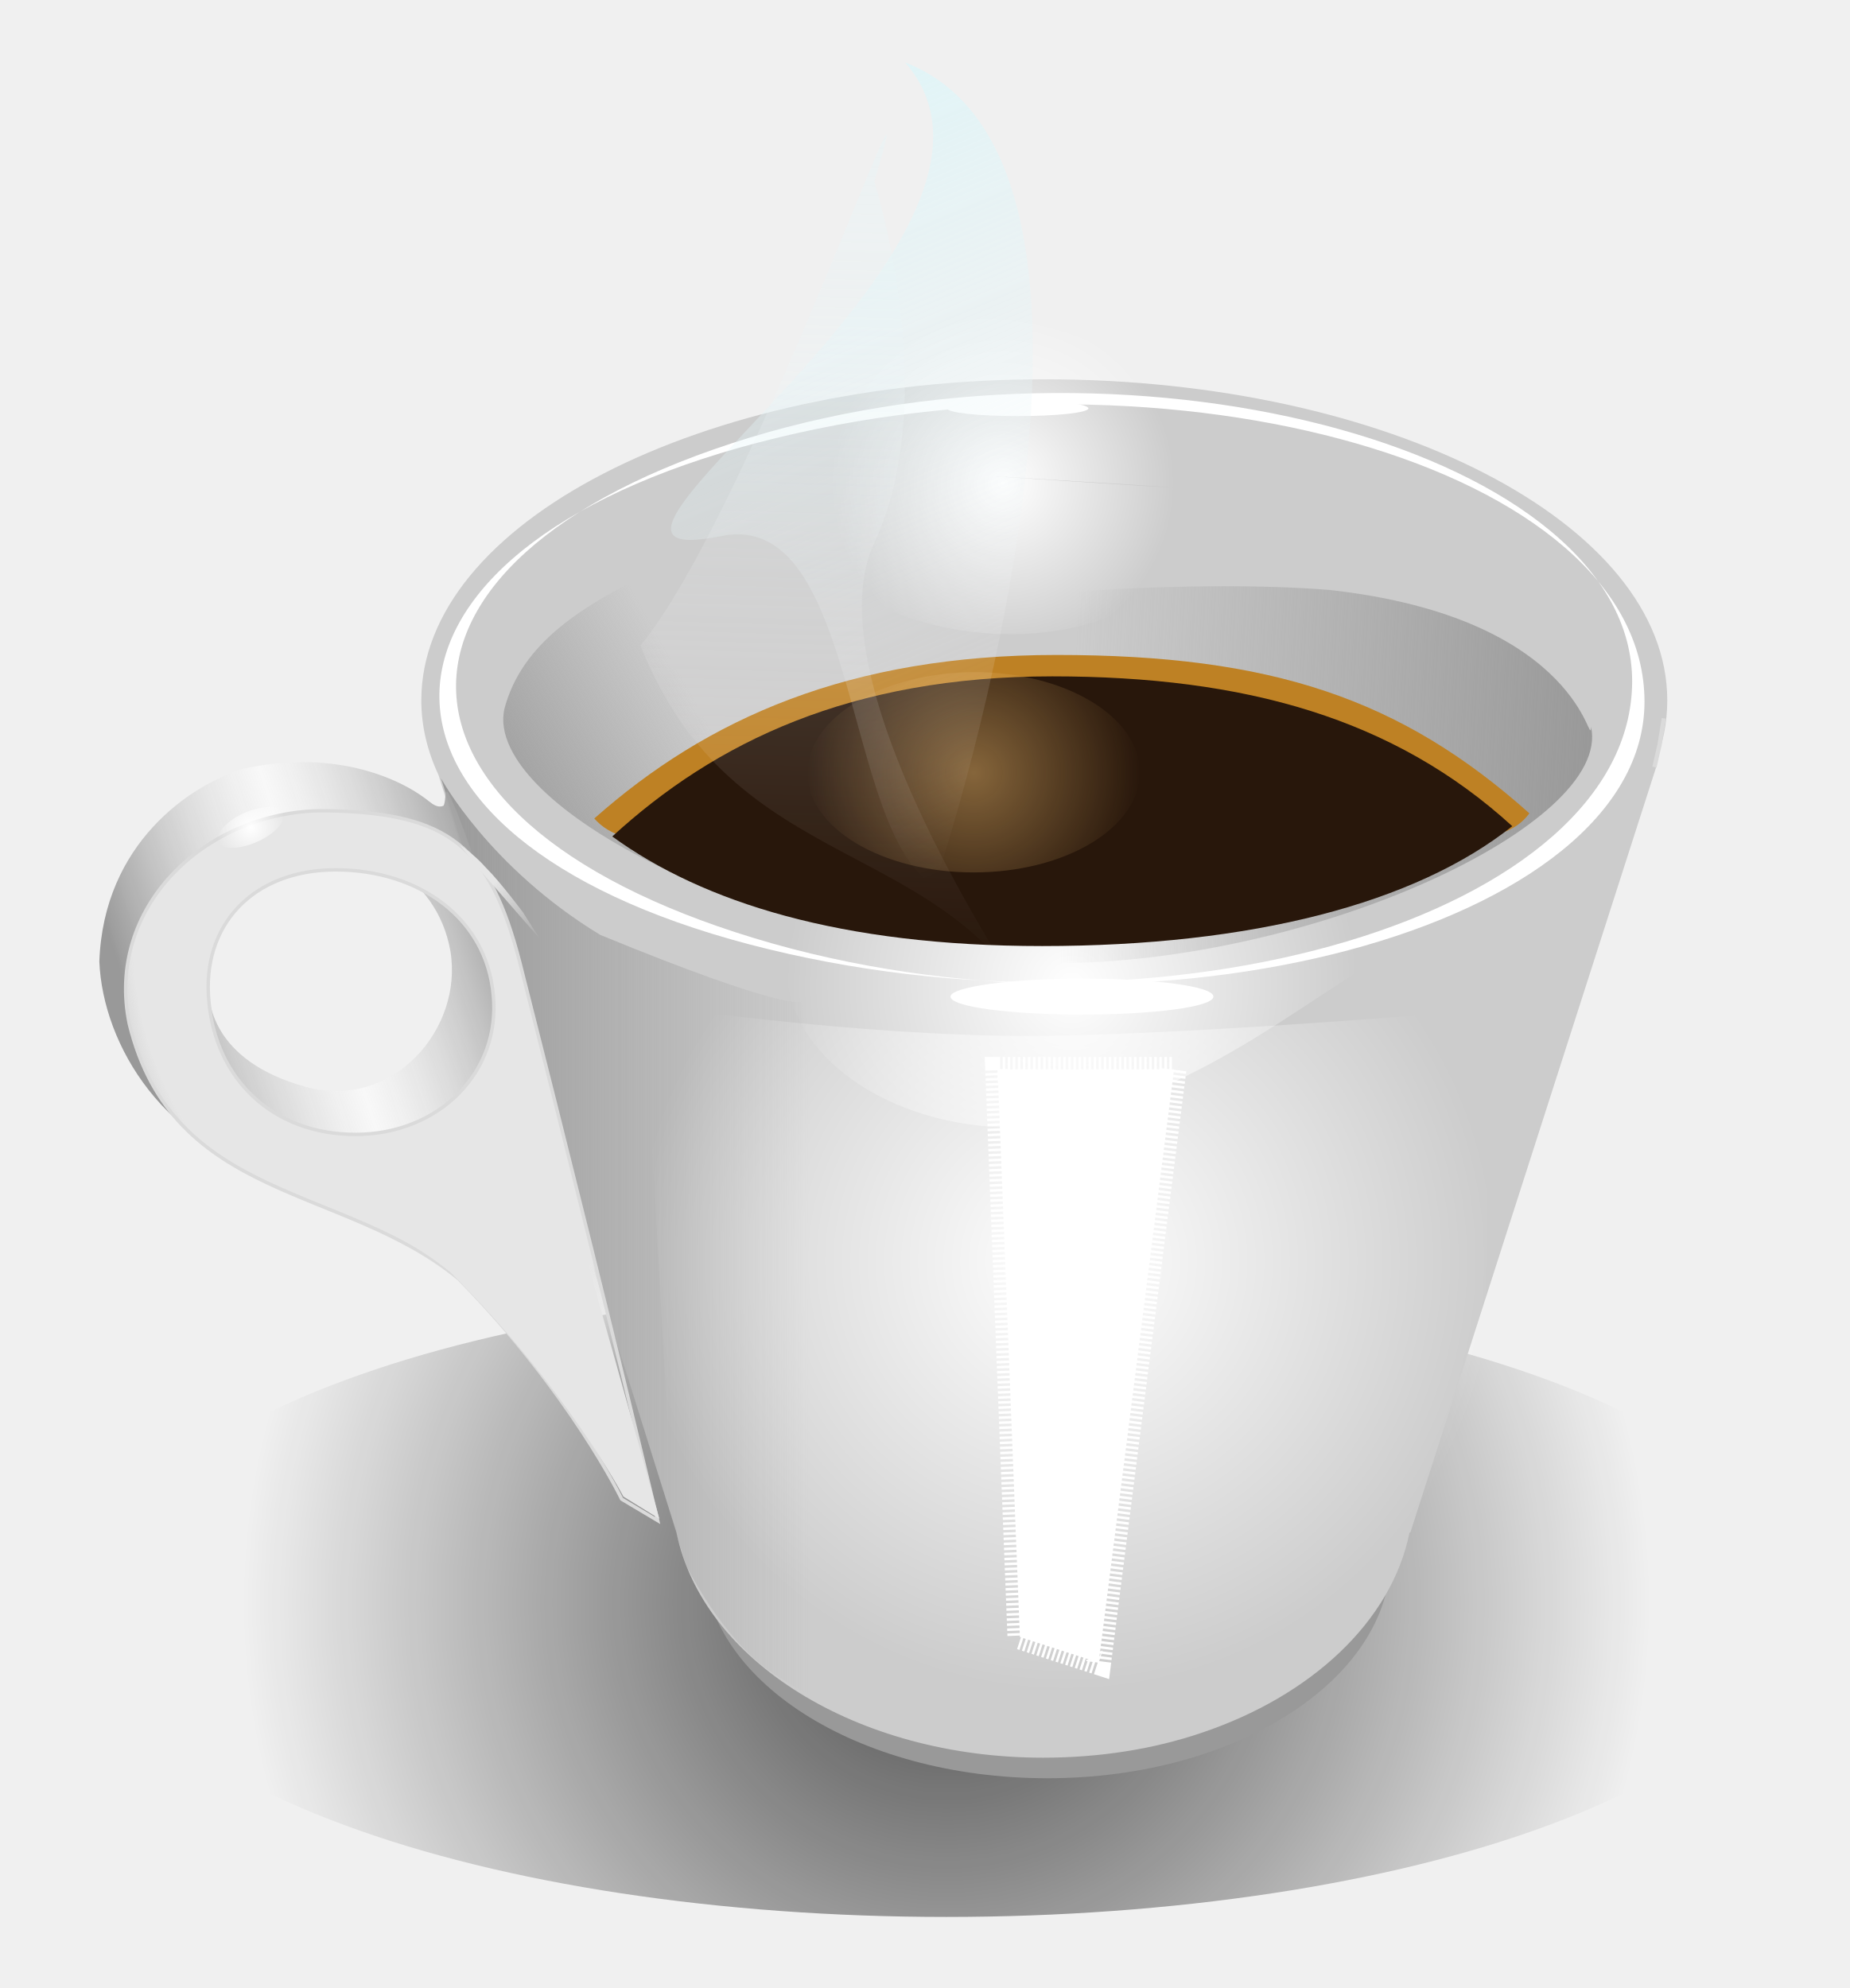
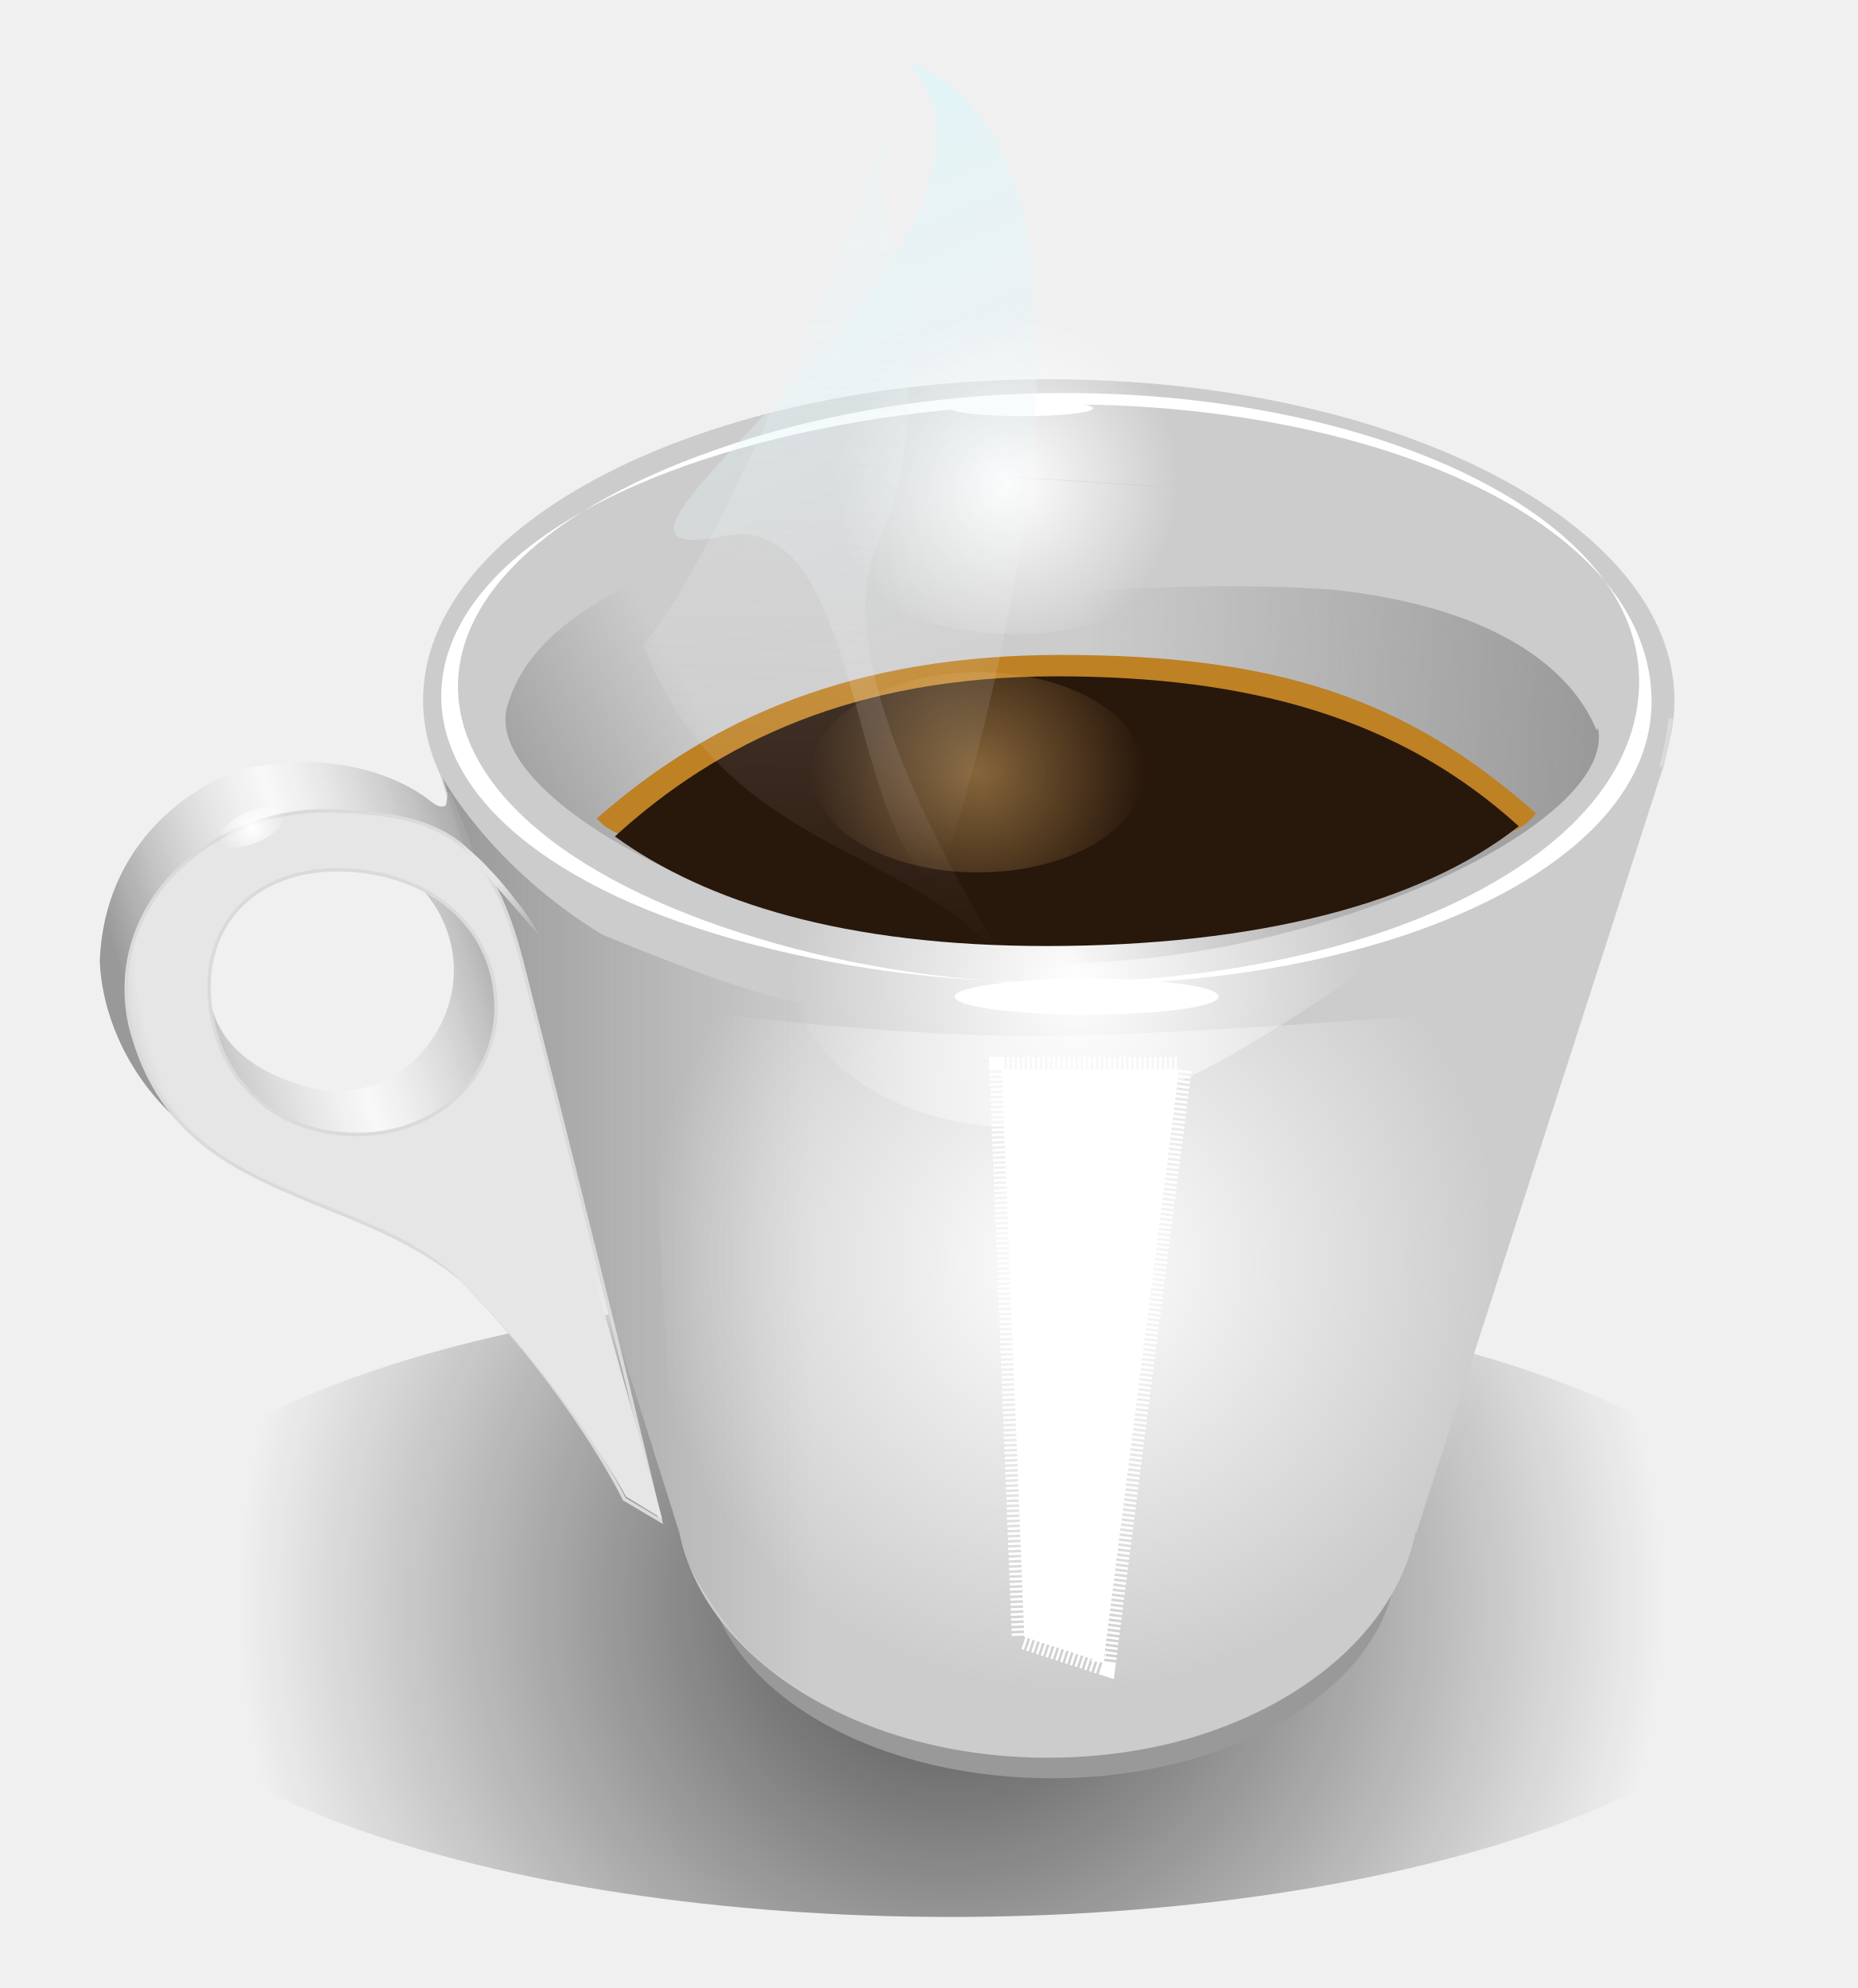
- <svg xmlns="http://www.w3.org/2000/svg" version="1.2" viewBox="0 0 216 232" width="200" height="215">
+ <svg xmlns="http://www.w3.org/2000/svg" xmlns:xlink="http://www.w3.org/1999/xlink" width="px" height="px" viewBox="0 0 100 107" version="1.1">
  <defs>
-     <radialGradient id="g1" cx="0" cy="0" r="1" gradientUnits="userSpaceOnUse" gradientTransform="matrix(82.615,0,0,82.615,110.528,187.104)">
-       <stop offset="0" stop-color="#000000" stop-opacity=".69" />
-       <stop offset="1" stop-color="#000000" stop-opacity="0" />
+     <radialGradient id="radial0" gradientUnits="userSpaceOnUse" cx="0" cy="0" fx="0" fy="0" r="1" gradientTransform="matrix(38.24768,0,0,38.06979,51.17037,86.26541)">
+       <stop offset="0" style="stop-color:rgb(0%,0%,0%);stop-opacity:0.69;" />
+       <stop offset="1" style="stop-color:rgb(0%,0%,0%);stop-opacity:0;" />
    </radialGradient>
-     <linearGradient id="g2" x2="1" gradientUnits="userSpaceOnUse" gradientTransform="matrix(42.986,0,0,91.934,51.495,-17.718)">
-       <stop offset="0" stop-color="#999999" stop-opacity="1" />
-       <stop offset="1" stop-color="#999999" stop-opacity="0" />
+     <linearGradient id="linear0" gradientUnits="userSpaceOnUse" x1="0" y1="0" x2="1" y2="0" gradientTransform="matrix(19.90093,0,0,42.36407,23.84028,-8.118545)">
+       <stop offset="0" style="stop-color:rgb(60%,60%,60%);stop-opacity:1;" />
+       <stop offset="1" style="stop-color:rgb(60%,60%,60%);stop-opacity:0;" />
    </linearGradient>
-     <radialGradient id="g3" cx="0" cy="0" r="1" gradientUnits="userSpaceOnUse" gradientTransform="matrix(50.159,-0.087,.087,50.159,124.45,147.272)">
-       <stop offset="0" stop-color="#ffffff" stop-opacity="1" />
-       <stop offset="1" stop-color="#ffffff" stop-opacity="0" />
+     <radialGradient id="radial1" gradientUnits="userSpaceOnUse" cx="0" cy="0" fx="0" fy="0" r="1" gradientTransform="matrix(23.22176,-0.0400904,0.0402778,23.11375,57.61574,67.91044)">
+       <stop offset="0" style="stop-color:rgb(100%,100%,100%);stop-opacity:1;" />
+       <stop offset="1" style="stop-color:rgb(100%,100%,100%);stop-opacity:0;" />
    </radialGradient>
-     <radialGradient id="g4" cx="0" cy="0" r="1" gradientUnits="userSpaceOnUse" gradientTransform="matrix(-33.353,1.012,-1.012,-33.353,125.152,115.107)">
-       <stop offset="0" stop-color="#ffffff" stop-opacity="1" />
-       <stop offset="1" stop-color="#ffffff" stop-opacity="0" />
+     <radialGradient id="radial2" gradientUnits="userSpaceOnUse" cx="0" cy="0" fx="0" fy="0" r="1" gradientTransform="matrix(-15.4412,0.466339,-0.468519,-15.36938,57.94074,53.0885)">
+       <stop offset="0" style="stop-color:rgb(100%,100%,100%);stop-opacity:1;" />
+       <stop offset="1" style="stop-color:rgb(100%,100%,100%);stop-opacity:0;" />
    </radialGradient>
-     <radialGradient id="g5" cx="0" cy="0" r="1" gradientUnits="userSpaceOnUse" gradientTransform="matrix(-17.237,-10.216,10.216,-17.237,117.109,56.352)">
-       <stop offset="0" stop-color="#ffffff" stop-opacity="1" />
-       <stop offset="1" stop-color="#ffffff" stop-opacity="0" />
+     <radialGradient id="radial3" gradientUnits="userSpaceOnUse" cx="0" cy="0" fx="0" fy="0" r="1" gradientTransform="matrix(-7.980092,-4.707631,4.729629,-7.942976,54.21713,26.01363)">
+       <stop offset="0" style="stop-color:rgb(100%,100%,100%);stop-opacity:1;" />
+       <stop offset="1" style="stop-color:rgb(100%,100%,100%);stop-opacity:0;" />
    </radialGradient>
-     <linearGradient id="g6" x2="1" gradientUnits="userSpaceOnUse" gradientTransform="matrix(-60.76,-3.3,1.198,-22.053,185.901,88.352)">
-       <stop offset="0" stop-color="#999999" stop-opacity="1" />
-       <stop offset="1" stop-color="#999999" stop-opacity="0" />
+     <linearGradient id="linear1" gradientUnits="userSpaceOnUse" x1="0" y1="0" x2="1" y2="0" gradientTransform="matrix(-28.12963,-1.520672,0.55463,-10.16224,86.06528,40.75953)">
+       <stop offset="0" style="stop-color:rgb(60%,60%,60%);stop-opacity:1;" />
+       <stop offset="1" style="stop-color:rgb(60%,60%,60%);stop-opacity:0;" />
    </linearGradient>
-     <linearGradient id="g7" x2="1" gradientUnits="userSpaceOnUse" gradientTransform="matrix(24.083,-13.519,9.296,16.559,57.311,95.564)">
-       <stop offset="0" stop-color="#999999" stop-opacity="1" />
-       <stop offset="1" stop-color="#999999" stop-opacity="0" />
+     <linearGradient id="linear2" gradientUnits="userSpaceOnUse" x1="0" y1="0" x2="1" y2="0" gradientTransform="matrix(11.14954,-6.229686,4.303703,7.630547,26.53287,44.0829)">
+       <stop offset="0" style="stop-color:rgb(60%,60%,60%);stop-opacity:1;" />
+       <stop offset="1" style="stop-color:rgb(60%,60%,60%);stop-opacity:0;" />
    </linearGradient>
-     <radialGradient id="g8" cx="0" cy="0" r="1" gradientUnits="userSpaceOnUse" gradientTransform="matrix(19.389,0,0,19.389,113.71,90.133)">
-       <stop offset="0" stop-color="#e3b36a" stop-opacity="1" />
-       <stop offset="1" stop-color="#e3b36a" stop-opacity="0" />
+     <filter id="alpha" filterUnits="objectBoundingBox" x="0%" y="0%" width="100%" height="100%">
+       <feColorMatrix type="matrix" in="SourceGraphic" values="0 0 0 0 1 0 0 0 0 1 0 0 0 0 1 0 0 0 1 0" />
+     </filter>
+     <mask id="mask0">
+       <g filter="url(#alpha)">
+         <rect x="0" y="0" width="100" height="107" style="fill:rgb(0%,0%,0%);fill-opacity:0.502;stroke:none;" />
+       </g>
+     </mask>
+     <radialGradient id="radial4" gradientUnits="userSpaceOnUse" cx="0" cy="0" fx="0" fy="0" r="1" gradientTransform="matrix(8.976389,0,0,8.934638,52.64352,41.58024)">
+       <stop offset="0" style="stop-color:rgb(89.02%,70.196%,41.569%);stop-opacity:1;" />
+       <stop offset="1" style="stop-color:rgb(89.02%,70.196%,41.569%);stop-opacity:0;" />
    </radialGradient>
-     <linearGradient id="g9" x2="1" gradientUnits="userSpaceOnUse" gradientTransform="matrix(41.57,99.692,-57.822,24.111,65.241,3.59)">
-       <stop offset="0" stop-color="#cbf9ff" stop-opacity=".66" />
-       <stop offset="1" stop-color="#fff2f2" stop-opacity="0" />
+     <clipPath id="clip1">
+       <rect x="0" y="0" width="100" height="107" />
+     </clipPath>
+     <g id="surface5" clip-path="url(#clip1)">
+       <path style=" stroke:none;fill-rule:evenodd;fill:url(#radial4);" d="M 61.621 41.566 C 61.621 44.559 57.594 46.957 52.641 46.957 C 47.684 46.957 43.656 44.559 43.656 41.609 C 43.656 38.617 47.684 36.219 52.641 36.172 C 57.594 36.172 61.621 38.57 61.621 41.566 L 52.641 41.566 Z M 61.621 41.566 " />
+     </g>
+     <linearGradient id="linear3" gradientUnits="userSpaceOnUse" x1="0" y1="0" x2="1" y2="0" gradientTransform="matrix(19.24537,45.93904,-26.76944,11.11058,30.20416,1.700388)">
+       <stop offset="0" style="stop-color:rgb(79.608%,97.647%,100%);stop-opacity:0.659;" />
+       <stop offset="1" style="stop-color:rgb(100%,94.902%,94.902%);stop-opacity:0;" />
    </linearGradient>
-     <linearGradient id="g10" x2="1" gradientUnits="userSpaceOnUse" gradientTransform="matrix(-4.3,182.49,-84.709,-1.996,121.811,-69.408)">
-       <stop offset="0" stop-color="#cbf9ff" stop-opacity=".66" />
-       <stop offset="1" stop-color="#fff2f2" stop-opacity="0" />
+     <linearGradient id="linear4" gradientUnits="userSpaceOnUse" x1="0" y1="0" x2="1" y2="0" gradientTransform="matrix(-1.990741,84.09315,-39.21713,-0.919776,56.39398,-31.93779)">
+       <stop offset="0" style="stop-color:rgb(79.608%,97.647%,100%);stop-opacity:0.659;" />
+       <stop offset="1" style="stop-color:rgb(100%,94.902%,94.902%);stop-opacity:0;" />
    </linearGradient>
-     <radialGradient id="g11" cx="0" cy="0" r="1" gradientUnits="userSpaceOnUse" gradientTransform="matrix(3.83,-1.501,1.501,3.83,49.439,132.852)">
-       <stop offset="0" stop-color="#ffffff" stop-opacity="1" />
-       <stop offset="1" stop-color="#ffffff" stop-opacity="0" />
+     <radialGradient id="radial5" gradientUnits="userSpaceOnUse" cx="0" cy="0" fx="0" fy="0" r="1" gradientTransform="matrix(1.773148,-0.691675,0.694907,1.764901,22.88843,61.26557)">
+       <stop offset="0" style="stop-color:rgb(100%,100%,100%);stop-opacity:1;" />
+       <stop offset="1" style="stop-color:rgb(100%,100%,100%);stop-opacity:0;" />
    </radialGradient>
-     <linearGradient id="g12" x2="1" gradientUnits="userSpaceOnUse" gradientTransform="matrix(43.41,-14.163,14.984,45.926,16.156,120.021)">
-       <stop offset="0" stop-color="#999999" stop-opacity="1" />
-       <stop offset=".5" stop-color="#ffffff" stop-opacity=".5" />
-       <stop offset="1" stop-color="#999999" stop-opacity="1" />
+     <linearGradient id="linear5" gradientUnits="userSpaceOnUse" x1="0" y1="0" x2="1" y2="0" gradientTransform="matrix(20.09722,-6.526447,6.937037,21.16314,7.47963,55.35292)">
+       <stop offset="0" style="stop-color:rgb(60%,60%,60%);stop-opacity:1;" />
+       <stop offset="0.5" style="stop-color:rgb(100%,100%,100%);stop-opacity:0.502;" />
+       <stop offset="1" style="stop-color:rgb(60%,60%,60%);stop-opacity:1;" />
    </linearGradient>
-     <radialGradient id="g13" cx="0" cy="0" r="1" gradientUnits="userSpaceOnUse" gradientTransform="matrix(-27.403,-45.527,45.527,-27.403,55.469,109.891)">
-       <stop offset="0" stop-color="#e6e6e6" stop-opacity="1" />
-       <stop offset=".5" stop-color="#e6e6e6" stop-opacity="1" />
-       <stop offset=".75" stop-color="#e6e6e6" stop-opacity="1" />
-       <stop offset="1" stop-color="#e6e6e6" stop-opacity="0" />
+     <radialGradient id="radial6" gradientUnits="userSpaceOnUse" cx="0" cy="0" fx="0" fy="0" r="1" gradientTransform="matrix(-27.403,-45.527,45.527,-27.403,55.469,109.891)">
+       <stop offset="0" style="stop-color:rgb(90.196%,90.196%,90.196%);stop-opacity:1;" />
+       <stop offset="0.5" style="stop-color:rgb(90.196%,90.196%,90.196%);stop-opacity:1;" />
+       <stop offset="0.75" style="stop-color:rgb(90.196%,90.196%,90.196%);stop-opacity:1;" />
+       <stop offset="1" style="stop-color:rgb(90.196%,90.196%,90.196%);stop-opacity:0;" />
    </radialGradient>
-     <radialGradient id="g14" cx="0" cy="0" r="1" gradientUnits="userSpaceOnUse" gradientTransform="matrix(3.83,-1.501,1.501,3.83,29.279,96.562)">
-       <stop offset="0" stop-color="#ffffff" stop-opacity="1" />
-       <stop offset="1" stop-color="#ffffff" stop-opacity="0" />
+     <radialGradient id="radial7" gradientUnits="userSpaceOnUse" cx="0" cy="0" fx="0" fy="0" r="1" gradientTransform="matrix(1.773148,-0.691675,0.694907,1.764901,13.55509,44.54278)">
+       <stop offset="0" style="stop-color:rgb(100%,100%,100%);stop-opacity:1;" />
+       <stop offset="1" style="stop-color:rgb(100%,100%,100%);stop-opacity:0;" />
    </radialGradient>
-     <linearGradient id="g15" x2="1" gradientUnits="userSpaceOnUse" gradientTransform="matrix(3.292,0,0,11.37,33.211,2.313)">
-       <stop offset="0" stop-color="#e6e6e6" stop-opacity="1" />
-       <stop offset="1" stop-color="#e6e6e6" stop-opacity="0" />
+     <linearGradient id="linear6" gradientUnits="userSpaceOnUse" x1="0" y1="0" x2="1" y2="0" gradientTransform="matrix(1.524074,0,0,5.239406,15.37546,1.111934)">
+       <stop offset="0" style="stop-color:rgb(90.196%,90.196%,90.196%);stop-opacity:1;" />
+       <stop offset="1" style="stop-color:rgb(90.196%,90.196%,90.196%);stop-opacity:0;" />
    </linearGradient>
-     <linearGradient id="g16" x2="1" gradientUnits="userSpaceOnUse" gradientTransform="matrix(5.837,6.723,-0.39,.339,57.166,103.423)">
-       <stop offset="0" stop-color="#e6e6e6" stop-opacity="1" />
-       <stop offset="1" stop-color="#e6e6e6" stop-opacity="0" />
+     <linearGradient id="linear7" gradientUnits="userSpaceOnUse" x1="0" y1="0" x2="1" y2="0" gradientTransform="matrix(2.702315,3.098023,-0.180556,0.156214,26.46574,47.70439)">
+       <stop offset="0" style="stop-color:rgb(90.196%,90.196%,90.196%);stop-opacity:1;" />
+       <stop offset="1" style="stop-color:rgb(90.196%,90.196%,90.196%);stop-opacity:0;" />
    </linearGradient>
  </defs>
-   <style>
- 		.s0 { fill: url(#g1) } 
- 		.s1 { fill: #999999 } 
- 		.s2 { fill: #cccccc } 
- 		.s3 { fill: #cccccc;stroke: #dadada;stroke-width: .5 } 
- 		.s4 { fill: #ffffff } 
- 		.s5 { fill: url(#g2) } 
- 		.s6 { fill: url(#g3) } 
- 		.s7 { fill: url(#g4) } 
- 		.s8 { fill: url(#g5) } 
- 		.s9 { fill: url(#g6) } 
- 		.s10 { fill: #ffffff;stroke: #ffffff;stroke-width: 2.9;stroke-dasharray: 0.295,0.295 } 
- 		.s11 { fill: url(#g7) } 
- 		.s12 { fill: #be8124 } 
- 		.s13 { fill: #28170b } 
- 		.s14 { opacity: .5;fill: url(#g8) } 
- 		.s15 { fill: url(#g9) } 
- 		.s16 { fill: url(#g10) } 
- 		.s17 { fill: url(#g11) } 
- 		.s18 { fill: url(#g12) } 
- 		.s19 { fill: url(#g13);stroke: #dadada;stroke-width: .4 } 
- 		.s20 { fill: url(#g14) } 
- 		.s21 { fill: url(#g15) } 
- 		.s22 { fill: url(#g16) } 
- 		.s23 { fill: #e6e6e6 } 
- 	</style>
-   <g>
-     <path fill-rule="evenodd" class="s0" d="m209.9 187.1c0 9.8-10.5 19.1-29.1 26-18.6 6.9-43.9 10.7-70.3 10.7-26.3 0-51.6-3.8-70.2-10.7-18.7-6.9-29.2-16.2-29.2-26 0-9.7 10.5-19.1 29.2-26 18.6-6.9 43.9-10.7 70.2-10.7 26.4 0 51.7 3.8 70.3 10.7 18.6 6.9 29.1 16.3 29.1 26z" />
-     <path fill-rule="evenodd" class="s1" d="m162.4 181.7c0 14.3-17.9 25.9-40.1 25.9-22.2 0-40.2-11.5-40.2-25.8 0-14.3 17.9-26 40.1-26 22.1 0 40.1 11.5 40.2 25.8l-40.1 0.1z" />
-     <g>
-       <g>
-         <path fill-rule="evenodd" class="s2" d="m122 44.2c-40.2 0-72.8 16.8-72.8 37.5 0 3 0.7 5.9 2 8.7l27.8 88.5c3 14.9 21 26.3 42.8 26.3 6.6 0 12.9-1 18.5-2.9 12.8-4.3 22.2-13 24.3-23.4h0.1l28.8-89.7h-0.3q1.5-3.6 1.5-7.5c0-20.7-32.6-37.5-72.7-37.5z" />
-         <path fill-rule="evenodd" class="s3" d="m193.2 89.5l0.6-2.6 0.5-3.1" />
-       </g>
-     </g>
-     <path fill-rule="evenodd" class="s4" d="m90.2 110.1c47 13.3 103.6-2.8 101.8-29.5-1.7-27.1-57.7-41.9-105.7-28.4-47 13.3-46.7 45.4 1.2 58 48.8 12.8 103-3.5 103.1-30.7 0-26.6-56.9-42.5-103-28.5-47.1 14.4-45.3 45.5 2.6 59.1z" />
-     <path fill-rule="evenodd" class="s5" d="m51.5 90.8c0 0 5.6 10.4 18.6 18.3 21.9 9 23.5 7.8 23.5 7.8l9.9 85.1c0 0-7.9-3-13.6-6.9-5.7-4-9.8-12.4-9.8-12.4 0 0-28.6-91.9-28.6-91.9z" />
-     <path fill-rule="evenodd" class="s6" d="m79.5 193.3l42.8 10.6 50.4-11.2 1.4-74.9c0 0-34.3 3-53.8 3.1-21 0-45.1-3.7-45.1-3.7 0 0 4.3 76.1 4.3 76.1z" />
-     <path fill-rule="evenodd" class="s7" d="m118.5 131.6c-14.7 0-26.7-8.4-26.7-18.9 0-10.4 12.4-22.5 26.7-18.9l51.7 12.9c-17.8 8.7-28.7 21.9-51.7 24.9z" />
-     <path fill-rule="evenodd" class="s8" d="m141.8 57.2c0 10.1-11.7 17.6-26.1 16.7-14.5-0.9-26.2-9.8-26.3-20 0-10.1 11.7-17.6 26.2-16.8 14.4 0.9 26.2 9.8 26.2 20l-26.2-1.6z" />
-     <path fill-rule="evenodd" class="s9" d="m155.2 68.8c-30.7-2.4-92.9 5.4-94.9 19.8 5.6 11.5 33.2 23.8 62.9 23.8 30.1 0 65.1-16.2 62.6-27.6-0.2 3.1-0.7-12.7-30.6-16z" />
-     <path fill-rule="evenodd" class="s4" d="m141.7 116.3c0 1.2-6.9 2.1-15.3 2.1-8.5 0-15.4-0.9-15.4-2.1 0-1.1 6.9-2.1 15.3-2.1 8.5 0 15.4 0.9 15.4 2.1h-15.4z" />
-     <path fill-rule="evenodd" class="s10" d="m116.5 124.8h20.6l-8.8 69.3-9.2-3c0 0-2.6-66.3-2.6-66.3z" />
-     <path fill-rule="evenodd" class="s4" d="m127.1 47.6c0 0.5-3.7 0.9-8.3 0.9-4.5 0-8.2-0.4-8.2-0.9 0-0.5 3.6-1 8.2-1 4.6 0 8.3 0.5 8.3 1h-8.3z" />
-     <path fill-rule="evenodd" class="s11" d="m109.1 50.2c26.4 0 61.9 17.6 71.4 31.6 1.3 2 2.1 3.8 2.4 5.6-5.6 11.5-33.2 23.8-62.9 23.8-30.1 0-63.6-17.1-61.1-28.5 4.1-15.5 28.3-17.8 50.2-32.5z" />
-     <g>
-       <path fill-rule="evenodd" class="s12" d="m123.4 76.4c-24.2 0-40.8 7.4-54 19.1 7.6 8.6 29.1-8.6 53.3-8.6 25.1 0 49.1 17.2 55.9 8-15-13.4-30.1-18.5-55.2-18.5z" />
-       <path fill-rule="evenodd" class="s13" d="m122.9 78.9c-23.6 0-39.4 7.7-51.4 18.7 10.6 7.7 26.7 12.8 50.2 12.8 24.5 0 43.6-5 54.9-14-13.8-12.6-31.2-17.5-53.7-17.5z" />
-     </g>
-     <path fill-rule="evenodd" class="s14" d="m133.1 90.1c0 6.5-8.7 11.7-19.4 11.7-10.7 0-19.4-5.2-19.4-11.6 0-6.5 8.7-11.7 19.4-11.8 10.7 0 19.4 5.2 19.4 11.7h-19.4z" />
-     <path fill-rule="evenodd" class="s15" d="m105.7 7.2c30.4 11.7 5.2 91.4 3.4 96.1-10.6-6-8.8-44-24.8-40.8-25.3 5.2 39.6-34.5 21.4-55.3z" />
-     <path fill-rule="evenodd" class="s16" d="m102.1 21.1c7.2-24.1-14.3 38.4-27.3 54.2 10.9 27.6 36.1 21.8 47 44.4 0 0-27.7-39.3-19.7-56.4 8-17.1 0-42.2 0-42.2z" />
-     <path fill-rule="evenodd" class="s17" d="m53.3 131.4c0.1 1-1.4 2.5-3.5 3.3-2.1 0.8-4 0.7-4.2-0.3-0.2-1.1 1.4-2.6 3.5-3.4 2.1-0.8 4-0.7 4.2 0.3l-3.9 1.6z" />
-     <path fill-rule="evenodd" class="s18" d="m50.1 93.5c0.5 0.4 1.1 0.8 1.7 0.5 0.3-0.5 0.1-2.3 0.6-1.4 1.3 2.4 4 10.8 4.5 11.6 3.4 4.8 1.3 4.2 2.4 10.3 2.4 14-10.5 25.8-25.6 22.7-14.5-3-21.7-15.3-22.1-25 0.5-13.8 10.6-20.6 16.8-22.5 10.3-2.3 18.1 0.9 21.7 3.8zm-25.8 21.7c0.1 1.3 0.1 8.6 11.6 11.7 10 2.6 18.2-6.8 16.7-15.9-1.6-9.1-10.4-13.4-20.2-13.4-9.8 0-9.2 8-8.1 17.6z" />
-     <path fill-rule="evenodd" class="s19" d="m38.4 94.6c14 0.3 18.8 4.1 22.3 17.7 5.5 21.7 10.9 43.4 16.1 65.2l-4.2-2.5c0 0-5.9-12.3-19-25.7-13.4-11.1-33.4-8.9-38.5-29.8-2.8-13.5 8.6-24.5 22-24.9q0.6 0 1.3 0zm-14 22.3c0.8 9 7.4 15.5 17.1 15.5 9.8 0 17-7.3 16.1-16.3-0.8-8.9-8.6-14.6-18.4-14.6-9.7 0-15.7 6.5-14.8 15.4z" />
-     <path fill-rule="evenodd" class="s20" d="m33.1 95.1c0.2 1-1.4 2.5-3.5 3.3-2.1 0.8-4 0.7-4.2-0.3-0.1-1.1 1.4-2.6 3.5-3.4 2.2-0.8 4-0.7 4.2 0.4l-3.8 1.5z" />
-     <path fill-rule="evenodd" class="s21" d="m57 102.7c0 0 2.9 3.3 3.1 3.4 13.4 13.1 18.7 71.8 18.7 71.8l-2.3-0.6c0 0-19.5-74.6-19.5-74.6z" />
-     <path fill-rule="evenodd" class="s22" d="m53.7 98.6c0 0 1.5 0.9 3.1 2.7 1.7 1.7 4.3 5.2 4.3 5.2l1.9 3-6.9-7.9c0 0-2.4-3-2.4-3z" />
-     <path fill-rule="evenodd" class="s23" d="m39.8 141.3c4.5 1.9 8.9 4 12.8 7.2 13.7 13.7 20.2 26.2 20.2 26.2l4.2 2.6c-3.3-12-6.7-24-10.1-36 0 0-27.1 0-27.1 0z" />
+   <g id="surface1">
+     <path style=" stroke:none;fill-rule:evenodd;fill:url(#radial0);" d="M 97.176 86.262 C 97.176 90.781 92.316 95.066 83.703 98.246 C 75.094 101.426 63.379 103.176 51.156 103.176 C 38.98 103.176 27.27 101.426 18.656 98.246 C 10 95.066 5.141 90.781 5.141 86.262 C 5.141 81.793 10 77.461 18.656 74.281 C 27.27 71.102 38.98 69.352 51.156 69.352 C 63.379 69.352 75.094 71.102 83.703 74.281 C 92.316 77.461 97.176 81.793 97.176 86.262 Z M 97.176 86.262 " />
+     <path style=" stroke:none;fill-rule:evenodd;fill:rgb(60%,60%,60%);fill-opacity:1;" d="M 75.184 83.773 C 75.184 90.363 66.898 95.711 56.621 95.711 C 46.344 95.711 38.008 90.41 38.008 83.82 C 38.008 77.23 46.297 71.84 56.574 71.84 C 66.805 71.84 75.141 77.141 75.184 83.73 L 56.621 83.773 Z M 75.184 83.773 " />
+     <path style=" stroke:none;fill-rule:evenodd;fill:rgb(80%,80%,80%);fill-opacity:1;" d="M 56.48 20.414 C 37.871 20.414 22.777 28.156 22.777 37.695 C 22.777 39.078 23.102 40.414 23.703 41.703 L 36.574 82.484 C 37.965 89.352 46.297 94.605 56.391 94.605 C 59.445 94.605 62.359 94.145 64.953 93.27 C 70.879 91.285 75.23 87.277 76.203 82.484 L 76.25 82.484 L 89.582 41.148 L 89.445 41.148 C 89.906 40.043 90.141 38.891 90.141 37.695 C 90.141 28.156 75.047 20.414 56.48 20.414 Z M 56.48 20.414 " />
+     <path style="fill-rule:evenodd;fill:rgb(80%,80%,80%);fill-opacity:1;stroke-width:0.5;stroke-linecap:butt;stroke-linejoin:miter;stroke:rgb(85.49%,85.49%,85.49%);stroke-opacity:1;stroke-miterlimit:4;" d="M 193.202 89.501 L 193.801 86.899 L 194.299 83.796 " transform="matrix(0.462963,0,0,0.46081,0,0.046081)" />
+     <path style=" stroke:none;fill-rule:evenodd;fill:rgb(100%,100%,100%);fill-opacity:1;" d="M 41.758 50.781 C 63.52 56.91 89.723 49.492 88.891 37.188 C 88.102 24.699 62.176 17.879 39.953 24.102 C 18.195 30.23 18.332 45.02 40.508 50.828 C 63.102 56.727 88.195 49.215 88.242 36.68 C 88.242 24.422 61.898 17.098 40.555 23.547 C 18.75 30.184 19.582 44.516 41.758 50.781 Z M 41.758 50.781 " />
+     <path style=" stroke:none;fill-rule:evenodd;fill:url(#linear0);" d="M 23.844 41.887 C 23.844 41.887 26.434 46.68 32.453 50.32 C 42.594 54.469 43.332 53.914 43.332 53.914 L 47.918 93.129 C 47.918 93.129 44.258 91.746 41.621 89.949 C 38.98 88.105 37.082 84.234 37.082 84.234 C 37.082 84.234 23.844 41.887 23.844 41.887 Z M 23.844 41.887 " />
+     <path style=" stroke:none;fill-rule:evenodd;fill:url(#radial1);" d="M 36.805 89.121 L 56.621 94.004 L 79.953 88.844 L 80.602 54.328 C 80.602 54.328 64.723 55.711 55.695 55.758 C 45.973 55.758 34.816 54.055 34.816 54.055 C 34.816 54.055 36.805 89.121 36.805 89.121 Z M 36.805 89.121 " />
+     <path style=" stroke:none;fill-rule:evenodd;fill:url(#radial2);" d="M 54.859 60.688 C 48.055 60.688 42.5 56.816 42.5 51.98 C 42.5 47.188 48.242 41.609 54.859 43.27 L 78.797 49.215 C 70.555 53.223 65.508 59.305 54.859 60.688 Z M 54.859 60.688 " />
+     <path style=" stroke:none;fill-rule:evenodd;fill:url(#radial3);" d="M 65.648 26.406 C 65.648 31.059 60.23 34.516 53.566 34.102 C 46.852 33.684 41.434 29.582 41.391 24.883 C 41.391 20.23 46.805 16.773 53.52 17.141 C 60.184 17.559 65.648 21.656 65.648 26.359 L 53.52 25.621 Z M 65.648 26.406 " />
+     <path style=" stroke:none;fill-rule:evenodd;fill:url(#linear1);" d="M 71.852 31.75 C 57.641 30.645 28.844 34.238 27.918 40.875 C 30.508 46.172 43.285 51.84 57.035 51.84 C 70.973 51.84 87.176 44.375 86.02 39.121 C 85.926 40.551 85.695 33.27 71.852 31.75 Z M 71.852 31.75 " />
+     <path style=" stroke:none;fill-rule:evenodd;fill:rgb(100%,100%,100%);fill-opacity:1;" d="M 65.602 53.637 C 65.602 54.191 62.406 54.605 58.52 54.605 C 54.582 54.605 51.391 54.191 51.391 53.637 C 51.391 53.133 54.582 52.672 58.473 52.672 C 62.406 52.672 65.602 53.086 65.602 53.637 L 58.473 53.637 Z M 65.602 53.637 " />
+     <path style="fill-rule:evenodd;fill:rgb(100%,100%,100%);fill-opacity:1;stroke-width:2.9;stroke-linecap:butt;stroke-linejoin:miter;stroke:rgb(100%,100%,100%);stroke-opacity:1;stroke-dasharray:0.295,0.295;stroke-miterlimit:4;" d="M 116.497 124.799 L 137.101 124.799 L 128.301 194.098 L 119.104 191.097 C 119.104 191.097 116.497 124.799 116.497 124.799 Z M 116.497 124.799 " transform="matrix(0.462963,0,0,0.46081,0,0.046081)" />
+     <path style=" stroke:none;fill-rule:evenodd;fill:rgb(100%,100%,100%);fill-opacity:1;" d="M 58.844 21.98 C 58.844 22.211 57.129 22.395 55 22.395 C 52.918 22.395 51.203 22.211 51.203 21.98 C 51.203 21.75 52.871 21.52 55 21.52 C 57.129 21.52 58.844 21.75 58.844 21.98 L 55 21.98 Z M 58.844 21.98 " />
+     <path style=" stroke:none;fill-rule:evenodd;fill:url(#linear2);" d="M 50.508 23.18 C 62.73 23.18 79.168 31.289 83.566 37.742 C 84.168 38.66 84.535 39.492 84.676 40.32 C 82.082 45.621 69.305 51.289 55.555 51.289 C 41.621 51.289 26.109 43.41 27.27 38.156 C 29.168 31.012 40.371 29.953 50.508 23.18 Z M 50.508 23.18 " />
+     <path style=" stroke:none;fill-rule:evenodd;fill:rgb(74.51%,50.588%,14.118%);fill-opacity:1;" d="M 57.129 35.25 C 45.926 35.25 38.242 38.66 32.129 44.055 C 35.648 48.016 45.602 40.09 56.805 40.09 C 68.426 40.09 79.535 48.016 82.684 43.777 C 75.742 37.602 68.75 35.25 57.129 35.25 Z M 57.129 35.25 " />
+     <path style=" stroke:none;fill-rule:evenodd;fill:rgb(15.686%,9.02%,4.314%);fill-opacity:1;" d="M 56.898 36.402 C 45.973 36.402 38.656 39.953 33.102 45.02 C 38.008 48.57 45.465 50.918 56.344 50.918 C 67.684 50.918 76.527 48.617 81.758 44.469 C 75.371 38.66 67.316 36.402 56.898 36.402 Z M 56.898 36.402 " />
+     <use xlink:href="#surface5" mask="url(#mask0)" />
+     <path style=" stroke:none;fill-rule:evenodd;fill:url(#linear3);" d="M 48.934 3.363 C 63.008 8.754 51.344 45.48 50.508 47.648 C 45.602 44.883 46.434 27.371 39.027 28.848 C 27.316 31.242 57.359 12.949 48.934 3.363 Z M 48.934 3.363 " />
+     <path style=" stroke:none;fill-rule:evenodd;fill:url(#linear4);" d="M 47.27 9.77 C 50.602 -1.336 40.648 27.465 34.629 34.746 C 39.676 47.465 51.344 44.789 56.391 55.203 C 56.391 55.203 43.566 37.094 47.27 29.215 C 50.973 21.336 47.27 9.77 47.27 9.77 Z M 47.27 9.77 " />
+     <path style=" stroke:none;fill-rule:evenodd;fill:url(#radial5);" d="M 24.676 60.598 C 24.723 61.059 24.027 61.75 23.055 62.117 C 22.082 62.484 21.203 62.441 21.109 61.98 C 21.02 61.473 21.758 60.781 22.73 60.414 C 23.703 60.043 24.582 60.09 24.676 60.551 L 22.871 61.289 Z M 24.676 60.598 " />
+     <path style=" stroke:none;fill-rule:evenodd;fill:url(#linear5);" d="M 23.195 43.133 C 23.426 43.316 23.703 43.5 23.98 43.363 C 24.121 43.133 24.027 42.301 24.258 42.719 C 24.859 43.824 26.109 47.695 26.344 48.062 C 27.918 50.273 26.945 49.996 27.453 52.809 C 28.566 59.262 22.594 64.699 15.602 63.27 C 8.891 61.887 5.555 56.219 5.371 51.75 C 5.602 45.391 10.277 42.258 13.148 41.379 C 17.918 40.32 21.527 41.797 23.195 43.133 Z M 11.25 53.133 C 11.297 53.73 11.297 57.094 16.621 58.523 C 21.25 59.723 25.047 55.391 24.352 51.195 C 23.609 47.004 19.535 45.02 15 45.02 C 10.465 45.02 10.742 48.707 11.25 53.133 Z M 11.25 53.133 " />
+     <path style="fill-rule:evenodd;fill:url(#radial6);stroke-width:0.4;stroke-linecap:butt;stroke-linejoin:miter;stroke:rgb(85.49%,85.49%,85.49%);stroke-opacity:1;stroke-miterlimit:4;" d="M 38.399 94.604 C 52.397 94.901 57.198 98.699 60.699 112.304 C 66.201 133.997 71.601 155.697 76.798 177.5 L 72.596 174.999 C 72.596 174.999 66.698 162.699 53.603 149.297 C 40.196 138.201 20.199 140.397 15.103 119.501 C 12.302 105.997 23.701 95.003 37.1 94.604 C 37.496 94.604 37.935 94.604 38.399 94.604 Z M 24.401 116.899 C 25.203 125.901 31.801 132.403 41.504 132.403 C 51.3 132.403 58.497 125.104 57.603 116.102 C 56.801 107.201 48.997 101.496 39.201 101.496 C 29.497 101.496 23.498 107.998 24.401 116.899 Z M 24.401 116.899 " transform="matrix(0.462963,0,0,0.46081,0,0.046081)" />
+     <path style=" stroke:none;fill-rule:evenodd;fill:url(#radial7);" d="M 15.324 43.867 C 15.418 44.328 14.676 45.02 13.703 45.391 C 12.73 45.758 11.852 45.711 11.758 45.25 C 11.715 44.746 12.406 44.055 13.379 43.684 C 14.398 43.316 15.23 43.363 15.324 43.867 L 13.566 44.559 Z M 15.324 43.867 " />
+     <path style=" stroke:none;fill-rule:evenodd;fill:url(#linear6);" d="M 26.391 47.371 C 26.391 47.371 27.73 48.891 27.824 48.938 C 34.027 54.973 36.48 82.023 36.48 82.023 L 35.418 81.746 C 35.418 81.746 26.391 47.371 26.391 47.371 Z M 26.391 47.371 " />
+     <path style=" stroke:none;fill-rule:evenodd;fill:url(#linear7);" d="M 24.859 45.48 C 24.859 45.48 25.555 45.898 26.297 46.727 C 27.082 47.508 28.285 49.121 28.285 49.121 L 29.168 50.504 L 25.973 46.863 C 25.973 46.863 24.859 45.48 24.859 45.48 Z M 24.859 45.48 " />
+     <path style=" stroke:none;fill-rule:evenodd;fill:rgb(90.196%,90.196%,90.196%);fill-opacity:1;" d="M 18.426 65.16 C 20.508 66.035 22.547 67 24.352 68.477 C 30.695 74.789 33.703 80.551 33.703 80.551 L 35.648 81.746 C 34.121 76.219 32.547 70.688 30.973 65.16 C 30.973 65.16 18.426 65.16 18.426 65.16 Z M 18.426 65.16 " />
  </g>
</svg>
